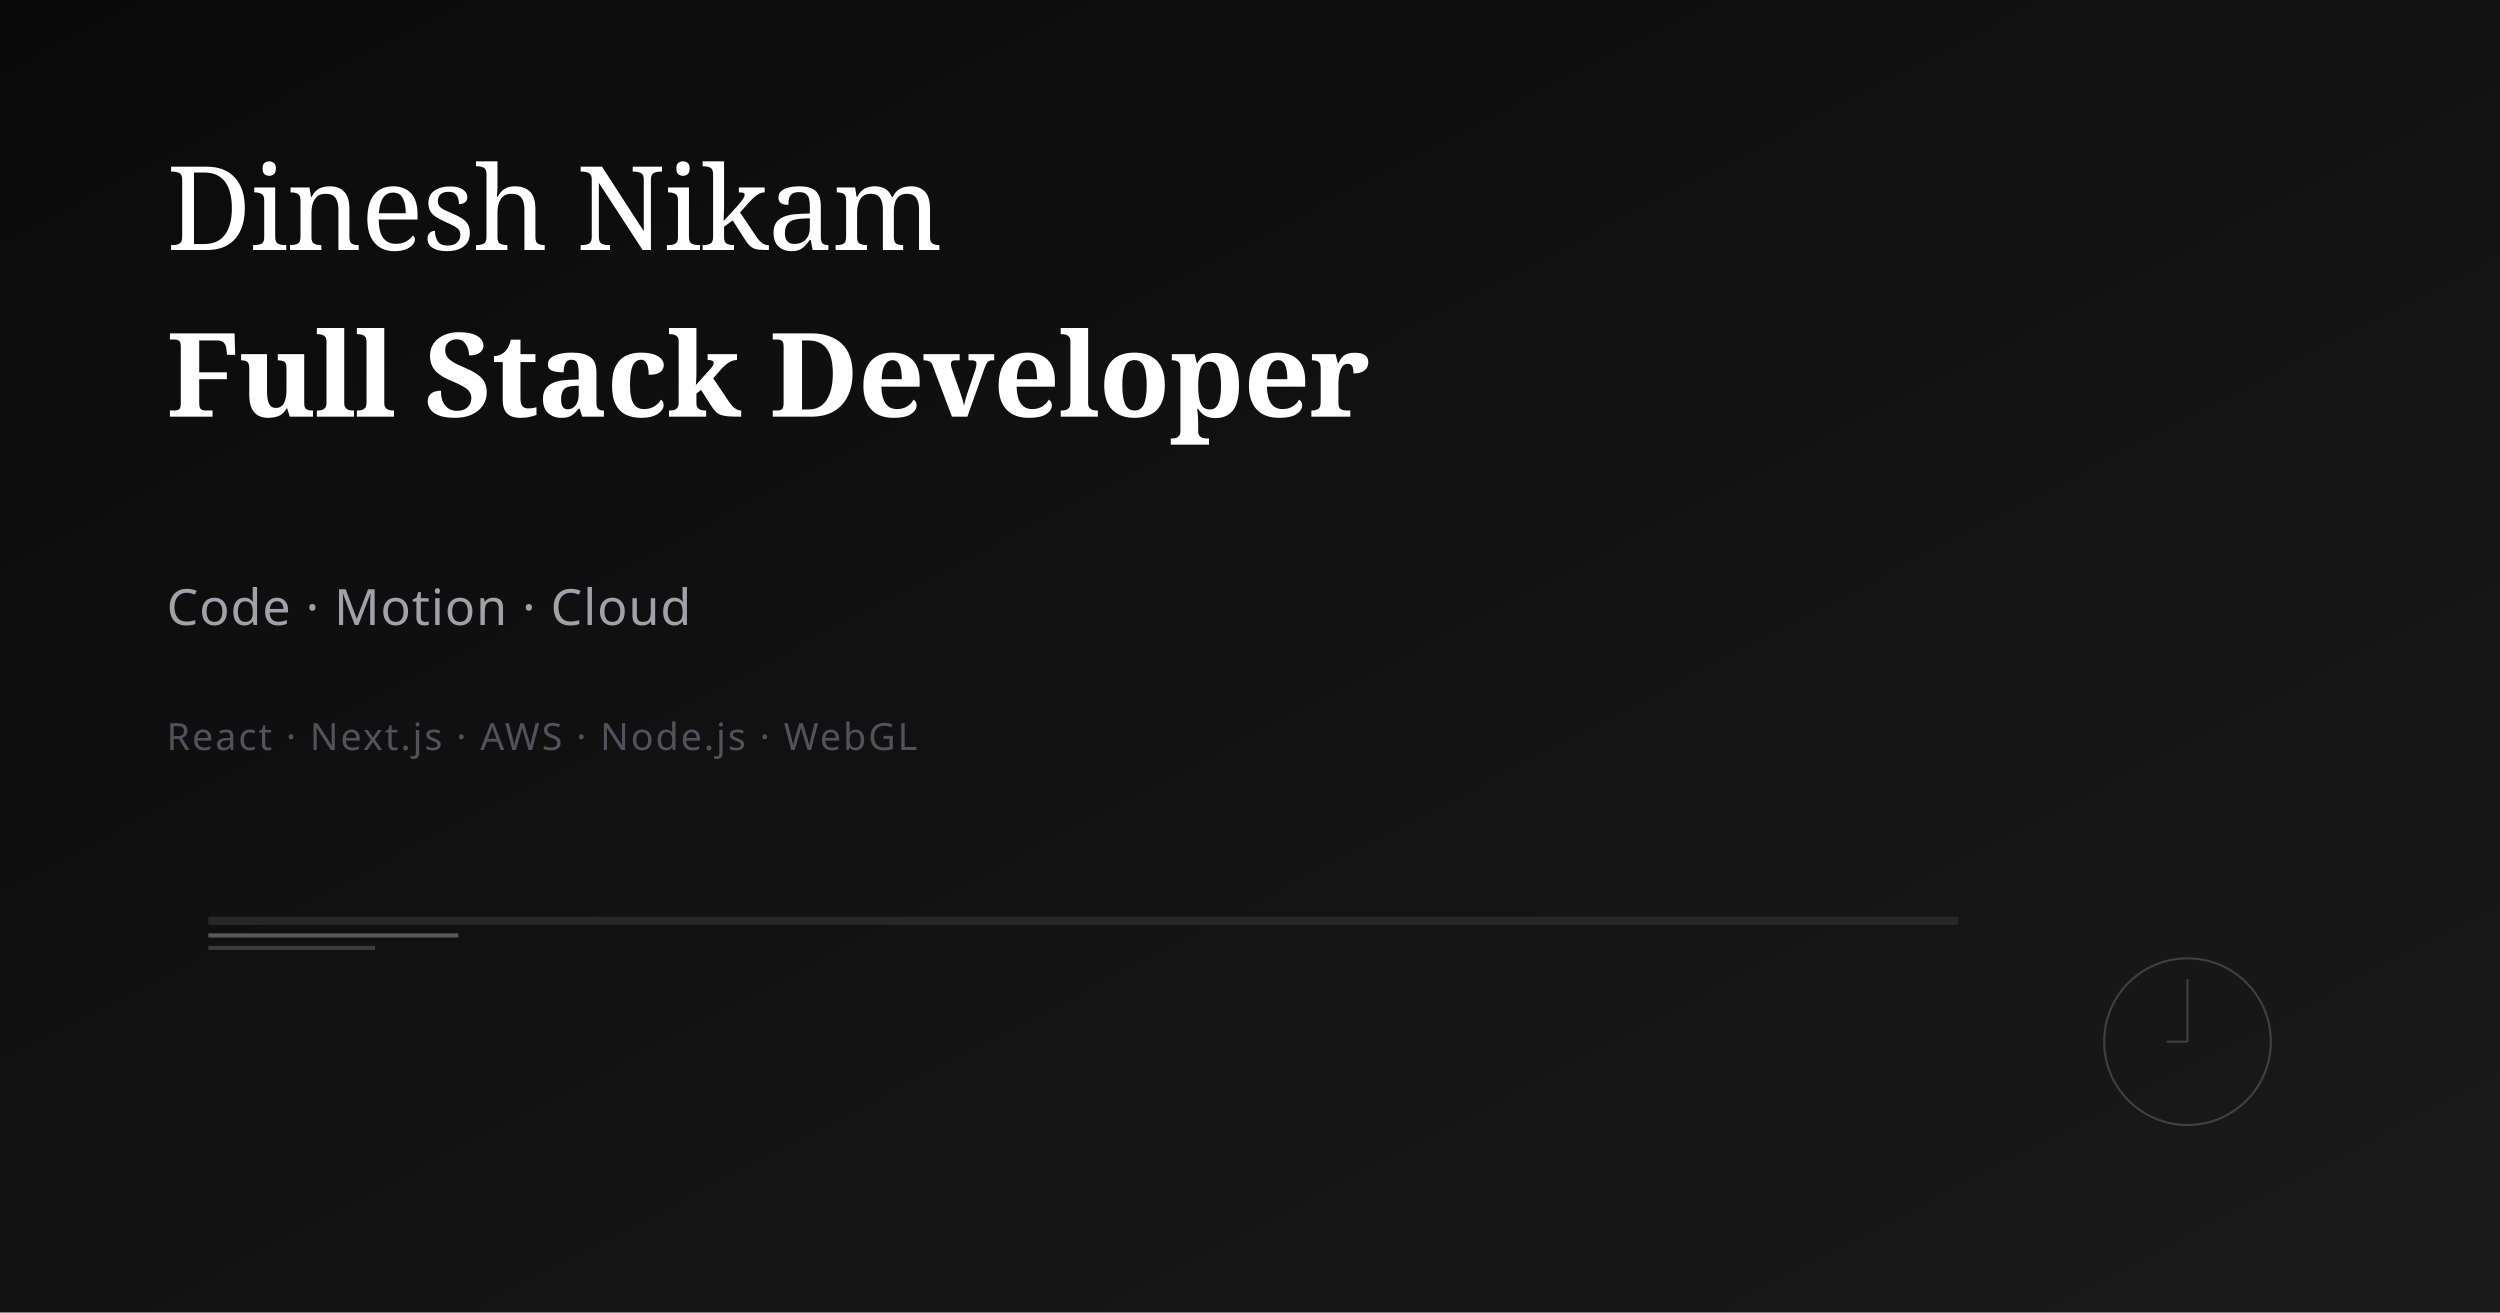
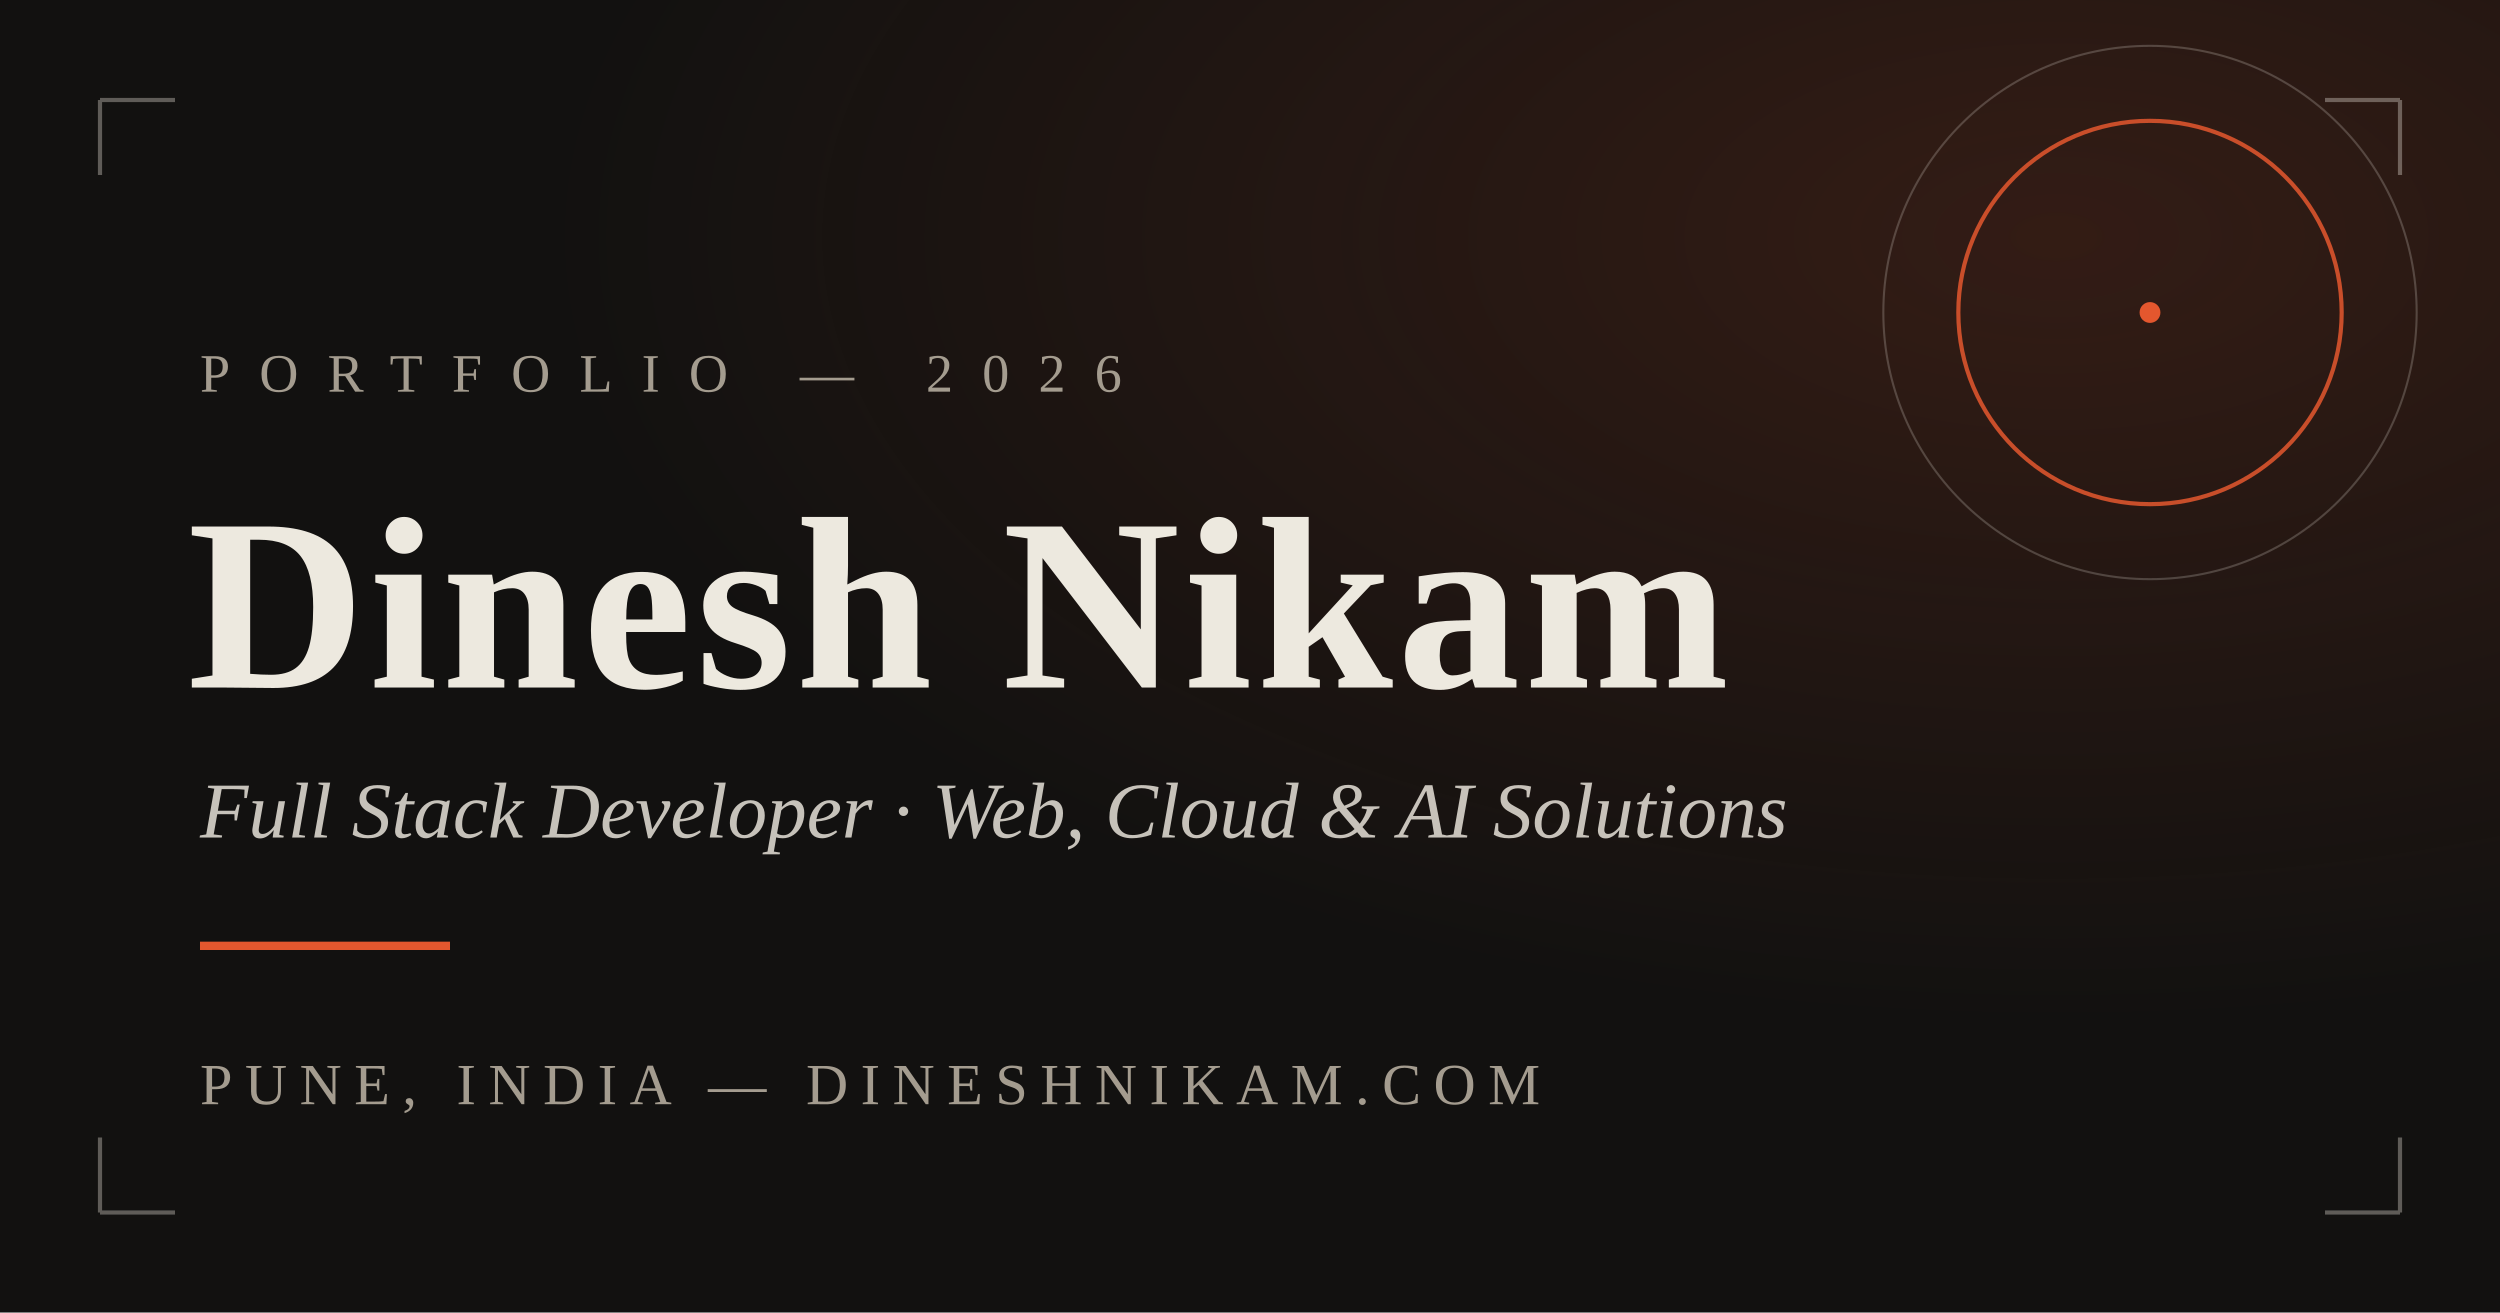
- <svg xmlns="http://www.w3.org/2000/svg" width="1200" height="630">
+ <svg xmlns="http://www.w3.org/2000/svg" width="1200" height="630" viewBox="0 0 1200 630">
  <defs>
-     <linearGradient id="a" x1="0" x2="1" y1="0" y2="1">
-       <stop offset="0%" stop-color="#0a0a0a" />
-       <stop offset="100%" stop-color="#1a1a1a" />
-     </linearGradient>
+     <radialGradient id="glow" cx="82%" cy="18%" r="60%">
+       <stop offset="0%" stop-color="#e4572e" stop-opacity="0.16" />
+       <stop offset="100%" stop-color="#e4572e" stop-opacity="0" />
+     </radialGradient>
  </defs>
-   <path fill="url(#a)" d="M0 0h1200v630H0z" />
-   <text x="80" y="120" fill="#fff" font-family="Geometria, Bodoni Moda, Georgia, serif" font-size="56" font-weight="400" letter-spacing="-.5">
-     Dinesh Nikam
-   </text>
-   <text x="80" y="200" fill="#fff" font-family="Geometria, Bodoni Moda, Georgia, serif" font-size="56" font-weight="700" letter-spacing="-.5">
-     Full Stack Developer
-   </text>
-   <text x="80" y="300" fill="#a1a1aa" font-family="Schibsted Grotesk, system-ui, sans-serif" font-size="24" letter-spacing=".5">
-     Code · Motion · Cloud
-   </text>
-   <text x="80" y="360" fill="#52525b" font-family="Schibsted Grotesk, system-ui, sans-serif" font-size="18" letter-spacing="1">
-     React · Next.js · AWS · Node.js · WebGL
-   </text>
-   <circle cx="1050" cy="500" r="40" fill="none" stroke="#a1a1aa" opacity=".3" />
-   <path stroke="#a1a1aa" d="M1050 470v30m-10 0h10" opacity=".3" />
-   <path fill="#27272a" d="M100 440h840v4H100z" />
-   <path fill="#a1a1aa" d="M100 448h120v2H100z" opacity=".5" />
-   <path fill="#a1a1aa" d="M100 454h80v2h-80z" opacity=".3" />
+   <rect width="1200" height="630" fill="#121110" />
+   <rect width="1200" height="630" fill="url(#glow)" />
+   <g stroke="#ede9df" stroke-opacity="0.35" stroke-width="2">
+     <path d="M48 48 h36 M48 48 v36" />
+     <path d="M1152 48 h-36 M1152 48 v36" />
+     <path d="M48 582 h36 M48 582 v-36" />
+     <path d="M1152 582 h-36 M1152 582 v-36" />
+   </g>
+   <circle cx="1032" cy="150" r="92" fill="none" stroke="#e4572e" stroke-width="2" stroke-opacity="0.85" />
+   <circle cx="1032" cy="150" r="128" fill="none" stroke="#ede9df" stroke-width="1" stroke-opacity="0.22" />
+   <circle cx="1032" cy="150" r="5" fill="#e4572e" />
+   <text x="96" y="188" fill="#a49c8f" font-family="Georgia, 'Times New Roman', serif" font-size="26" letter-spacing="14">PORTFOLIO — 2026</text>
+   <text x="90" y="330" fill="#ede9df" font-family="Georgia, 'Times New Roman', serif" font-size="118" font-weight="700" letter-spacing="2">Dinesh Nikam</text>
+   <text x="96" y="402" fill="#ede9df" fill-opacity="0.82" font-family="Georgia, 'Times New Roman', serif" font-size="38" font-style="italic">Full Stack Developer · Web, Cloud &amp; AI Solutions</text>
+   <rect x="96" y="452" width="120" height="4" fill="#e4572e" />
+   <text x="96" y="530" fill="#a49c8f" font-family="Georgia, 'Times New Roman', serif" font-size="28" letter-spacing="6">PUNE, INDIA — DINESHNIKAM.COM</text>
</svg>
